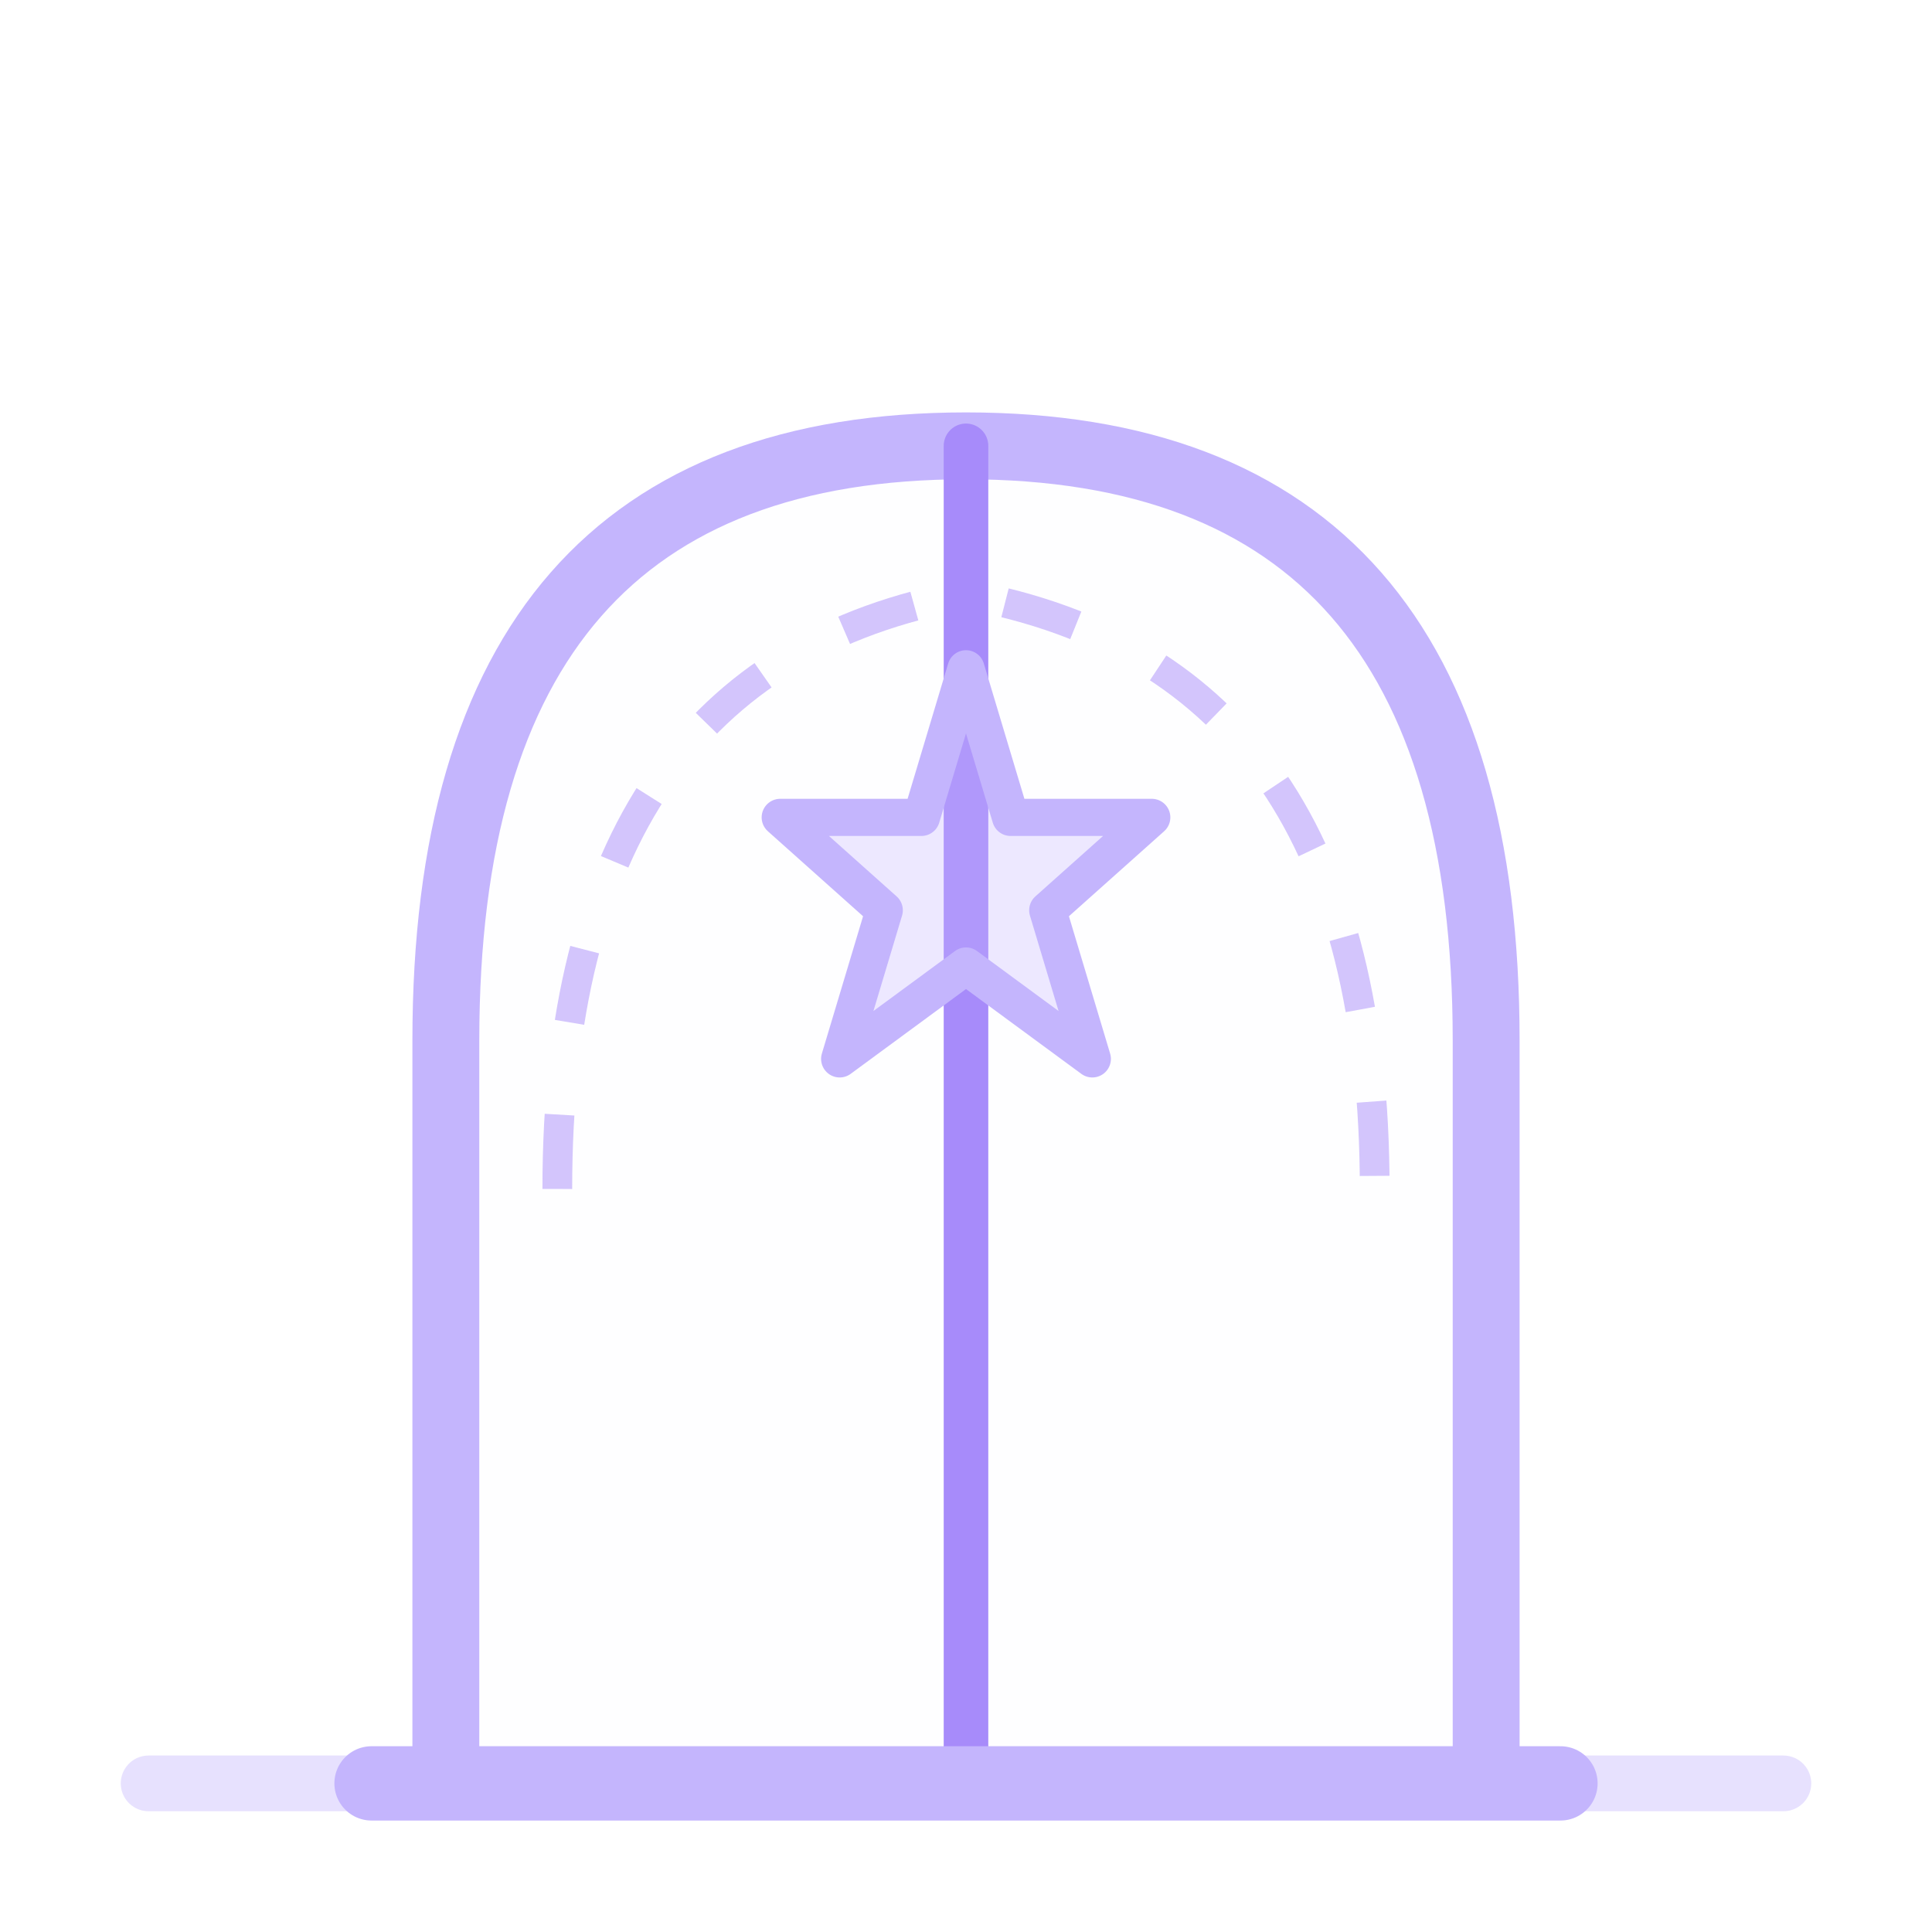
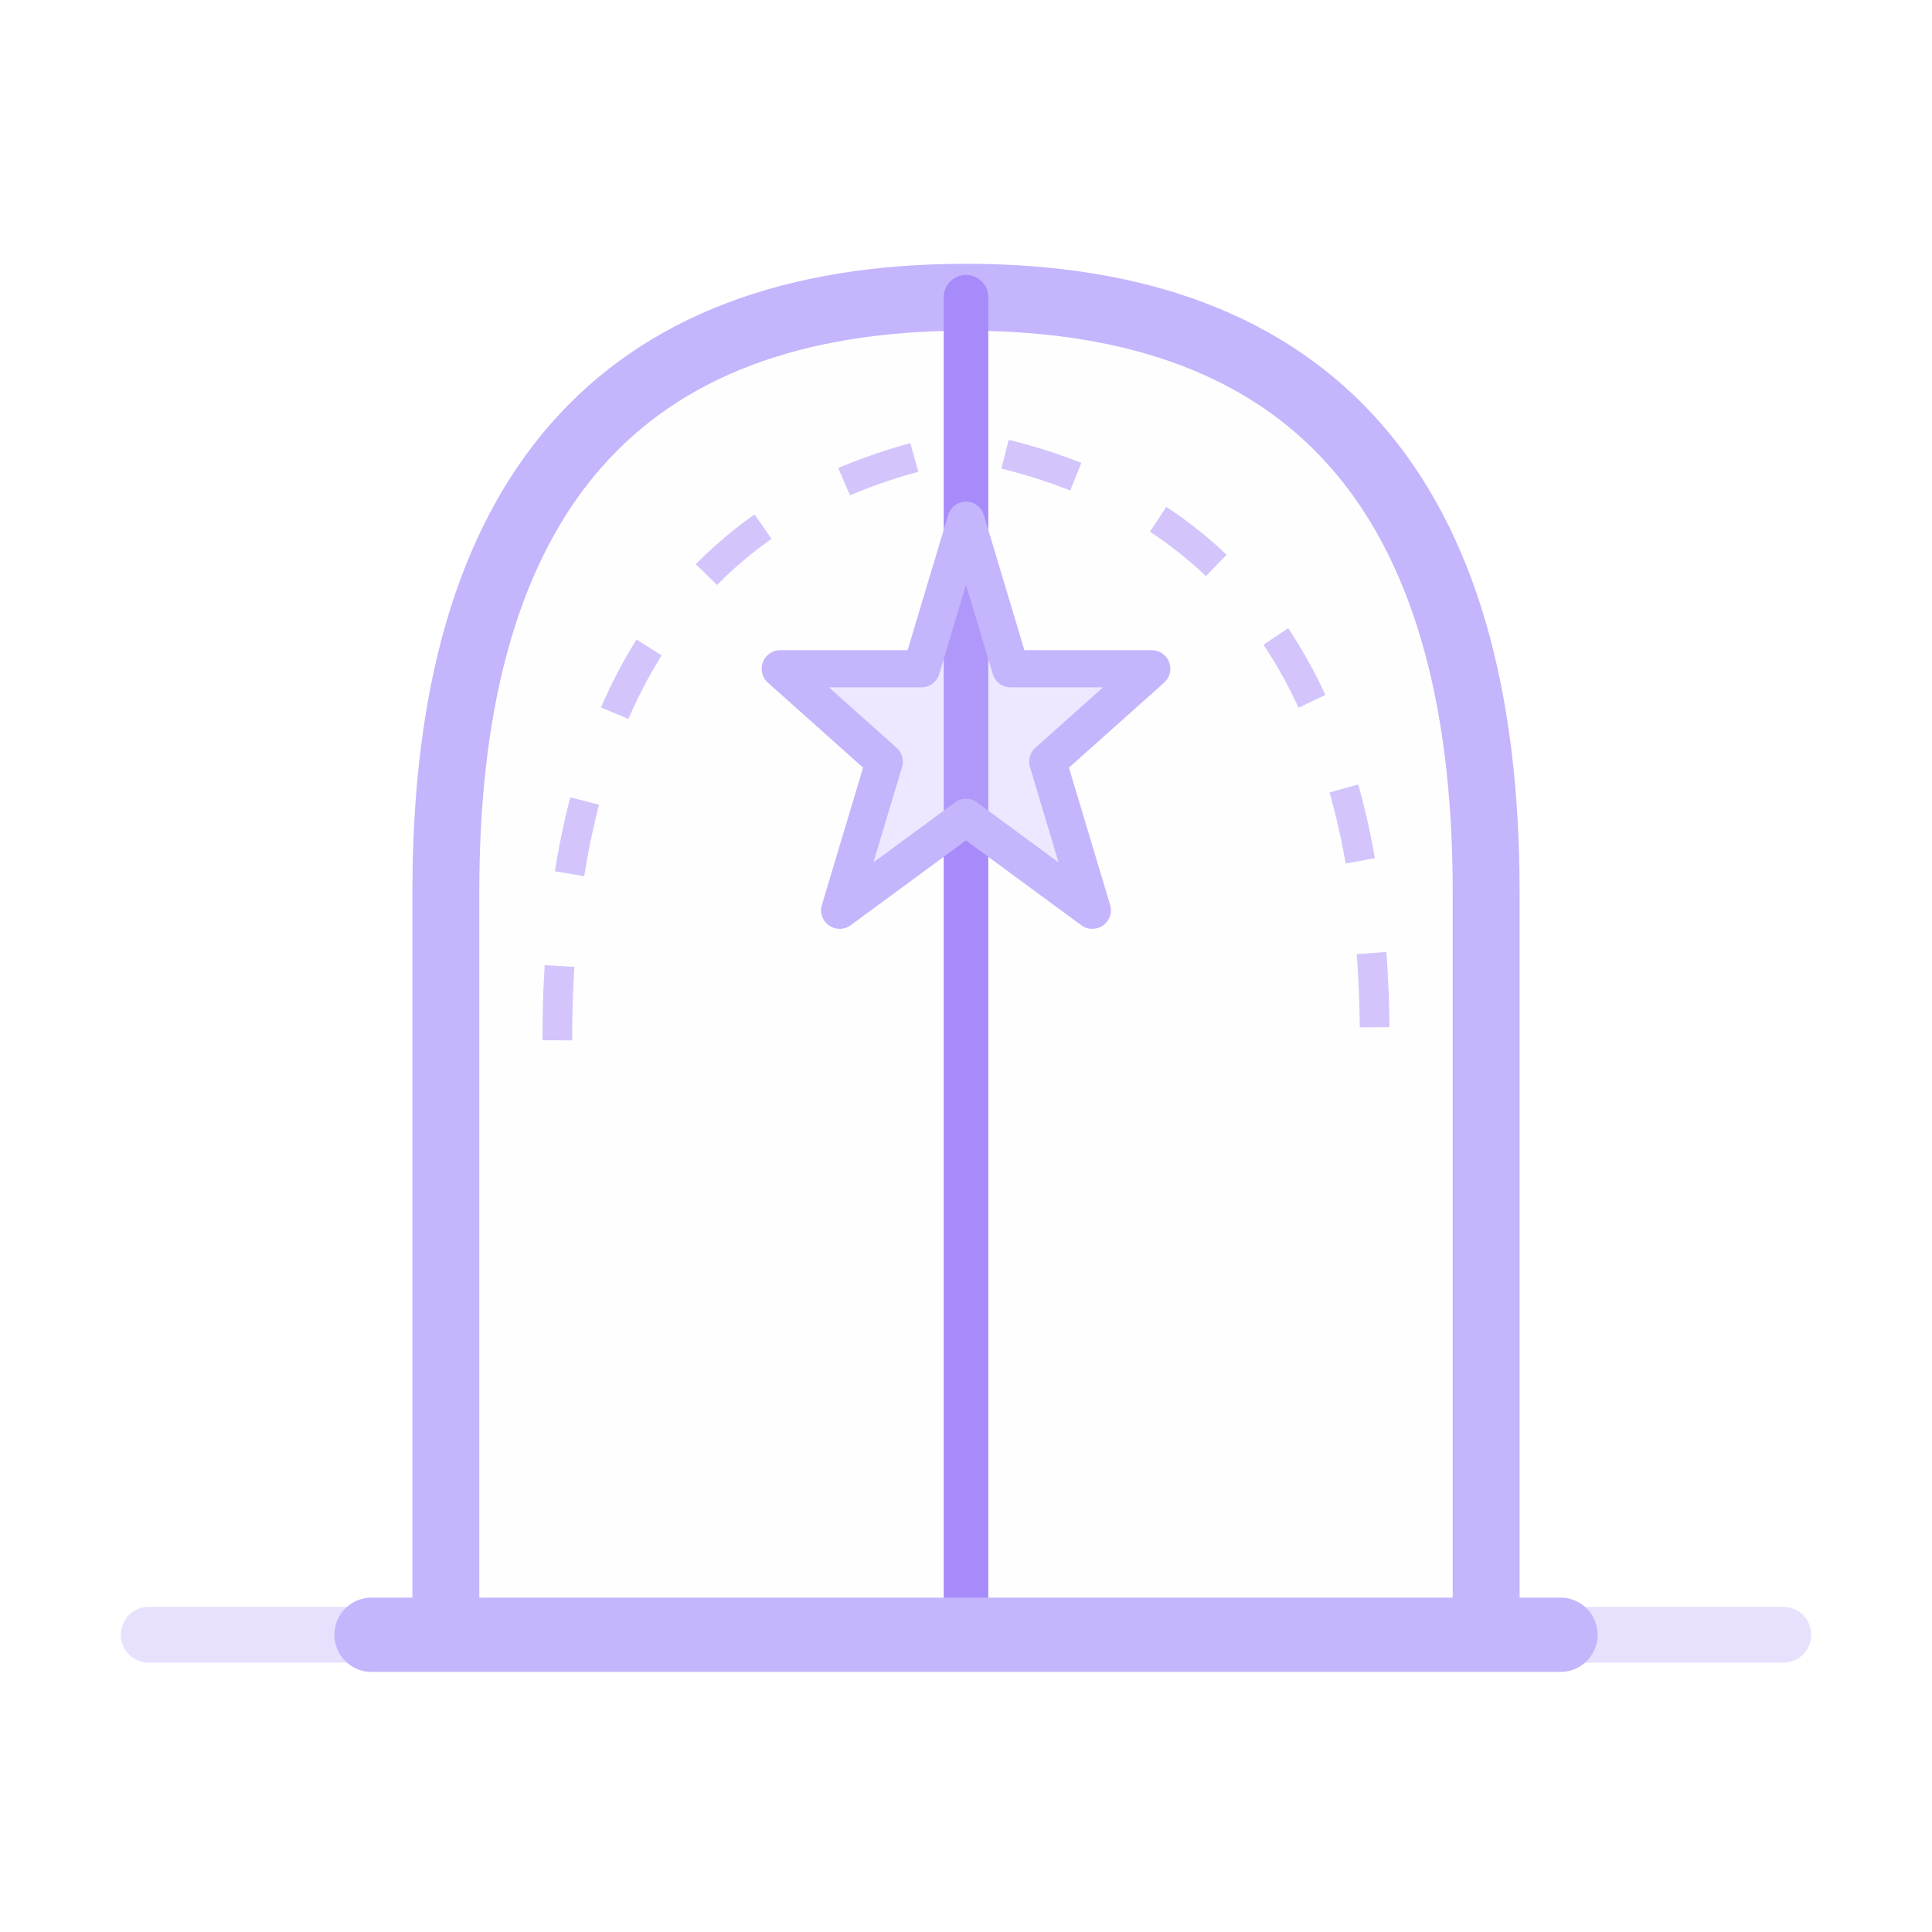
<svg xmlns="http://www.w3.org/2000/svg" viewBox="0 0 52 52" fill="none">
-   <line x1="4" y1="48" x2="48" y2="48" stroke="#c4b5fd" stroke-width="1.5" stroke-linecap="round" opacity="0.4" />
-   <path d="M12 48 L12 28 Q12 12 26 12 Q40 12 40 28 L40 48" fill="#ede9fe" fill-opacity="0.05" stroke="#c4b5fd" stroke-width="1.8" stroke-linejoin="round" />
-   <line x1="26" y1="12" x2="26" y2="48" stroke="#a78bfa" stroke-width="1.2" stroke-linecap="round" />
-   <path d="M26 18 L27.2 22 L31 22 L28.2 24.5 L29.4 28.5 L26 26 L22.6 28.5 L23.8 24.5 L21 22 L24.8 22 Z" fill="#c4b5fd" fill-opacity="0.3" stroke="#c4b5fd" stroke-width="1" stroke-linejoin="round" />
-   <path d="M15 32 Q15 18 26 16 Q37 18 37 32" fill="none" stroke="#a78bfa" stroke-width="0.8" stroke-dasharray="2 2.5" opacity="0.5" />
-   <line x1="10" y1="48" x2="42" y2="48" stroke="#c4b5fd" stroke-width="2" stroke-linecap="round" />
+   <g transform="translate(0, -4)">
+     <line x1="4" y1="48" x2="48" y2="48" stroke="#c4b5fd" stroke-width="1.5" stroke-linecap="round" opacity="0.4" />
+     <path d="M12 48 L12 28 Q12 12 26 12 Q40 12 40 28 L40 48" fill="#ede9fe" fill-opacity="0.05" stroke="#c4b5fd" stroke-width="1.8" stroke-linejoin="round" />
+     <line x1="26" y1="12" x2="26" y2="48" stroke="#a78bfa" stroke-width="1.2" stroke-linecap="round" />
+     <path d="M26 18 L27.2 22 L31 22 L28.2 24.5 L29.4 28.5 L26 26 L22.6 28.5 L23.8 24.5 L21 22 L24.8 22 Z" fill="#c4b5fd" fill-opacity="0.3" stroke="#c4b5fd" stroke-width="1" stroke-linejoin="round" />
+     <path d="M15 32 Q15 18 26 16 Q37 18 37 32" fill="none" stroke="#a78bfa" stroke-width="0.8" stroke-dasharray="2 2.5" opacity="0.5" />
+     <line x1="10" y1="48" x2="42" y2="48" stroke="#c4b5fd" stroke-width="2" stroke-linecap="round" />
+   </g>
</svg>
